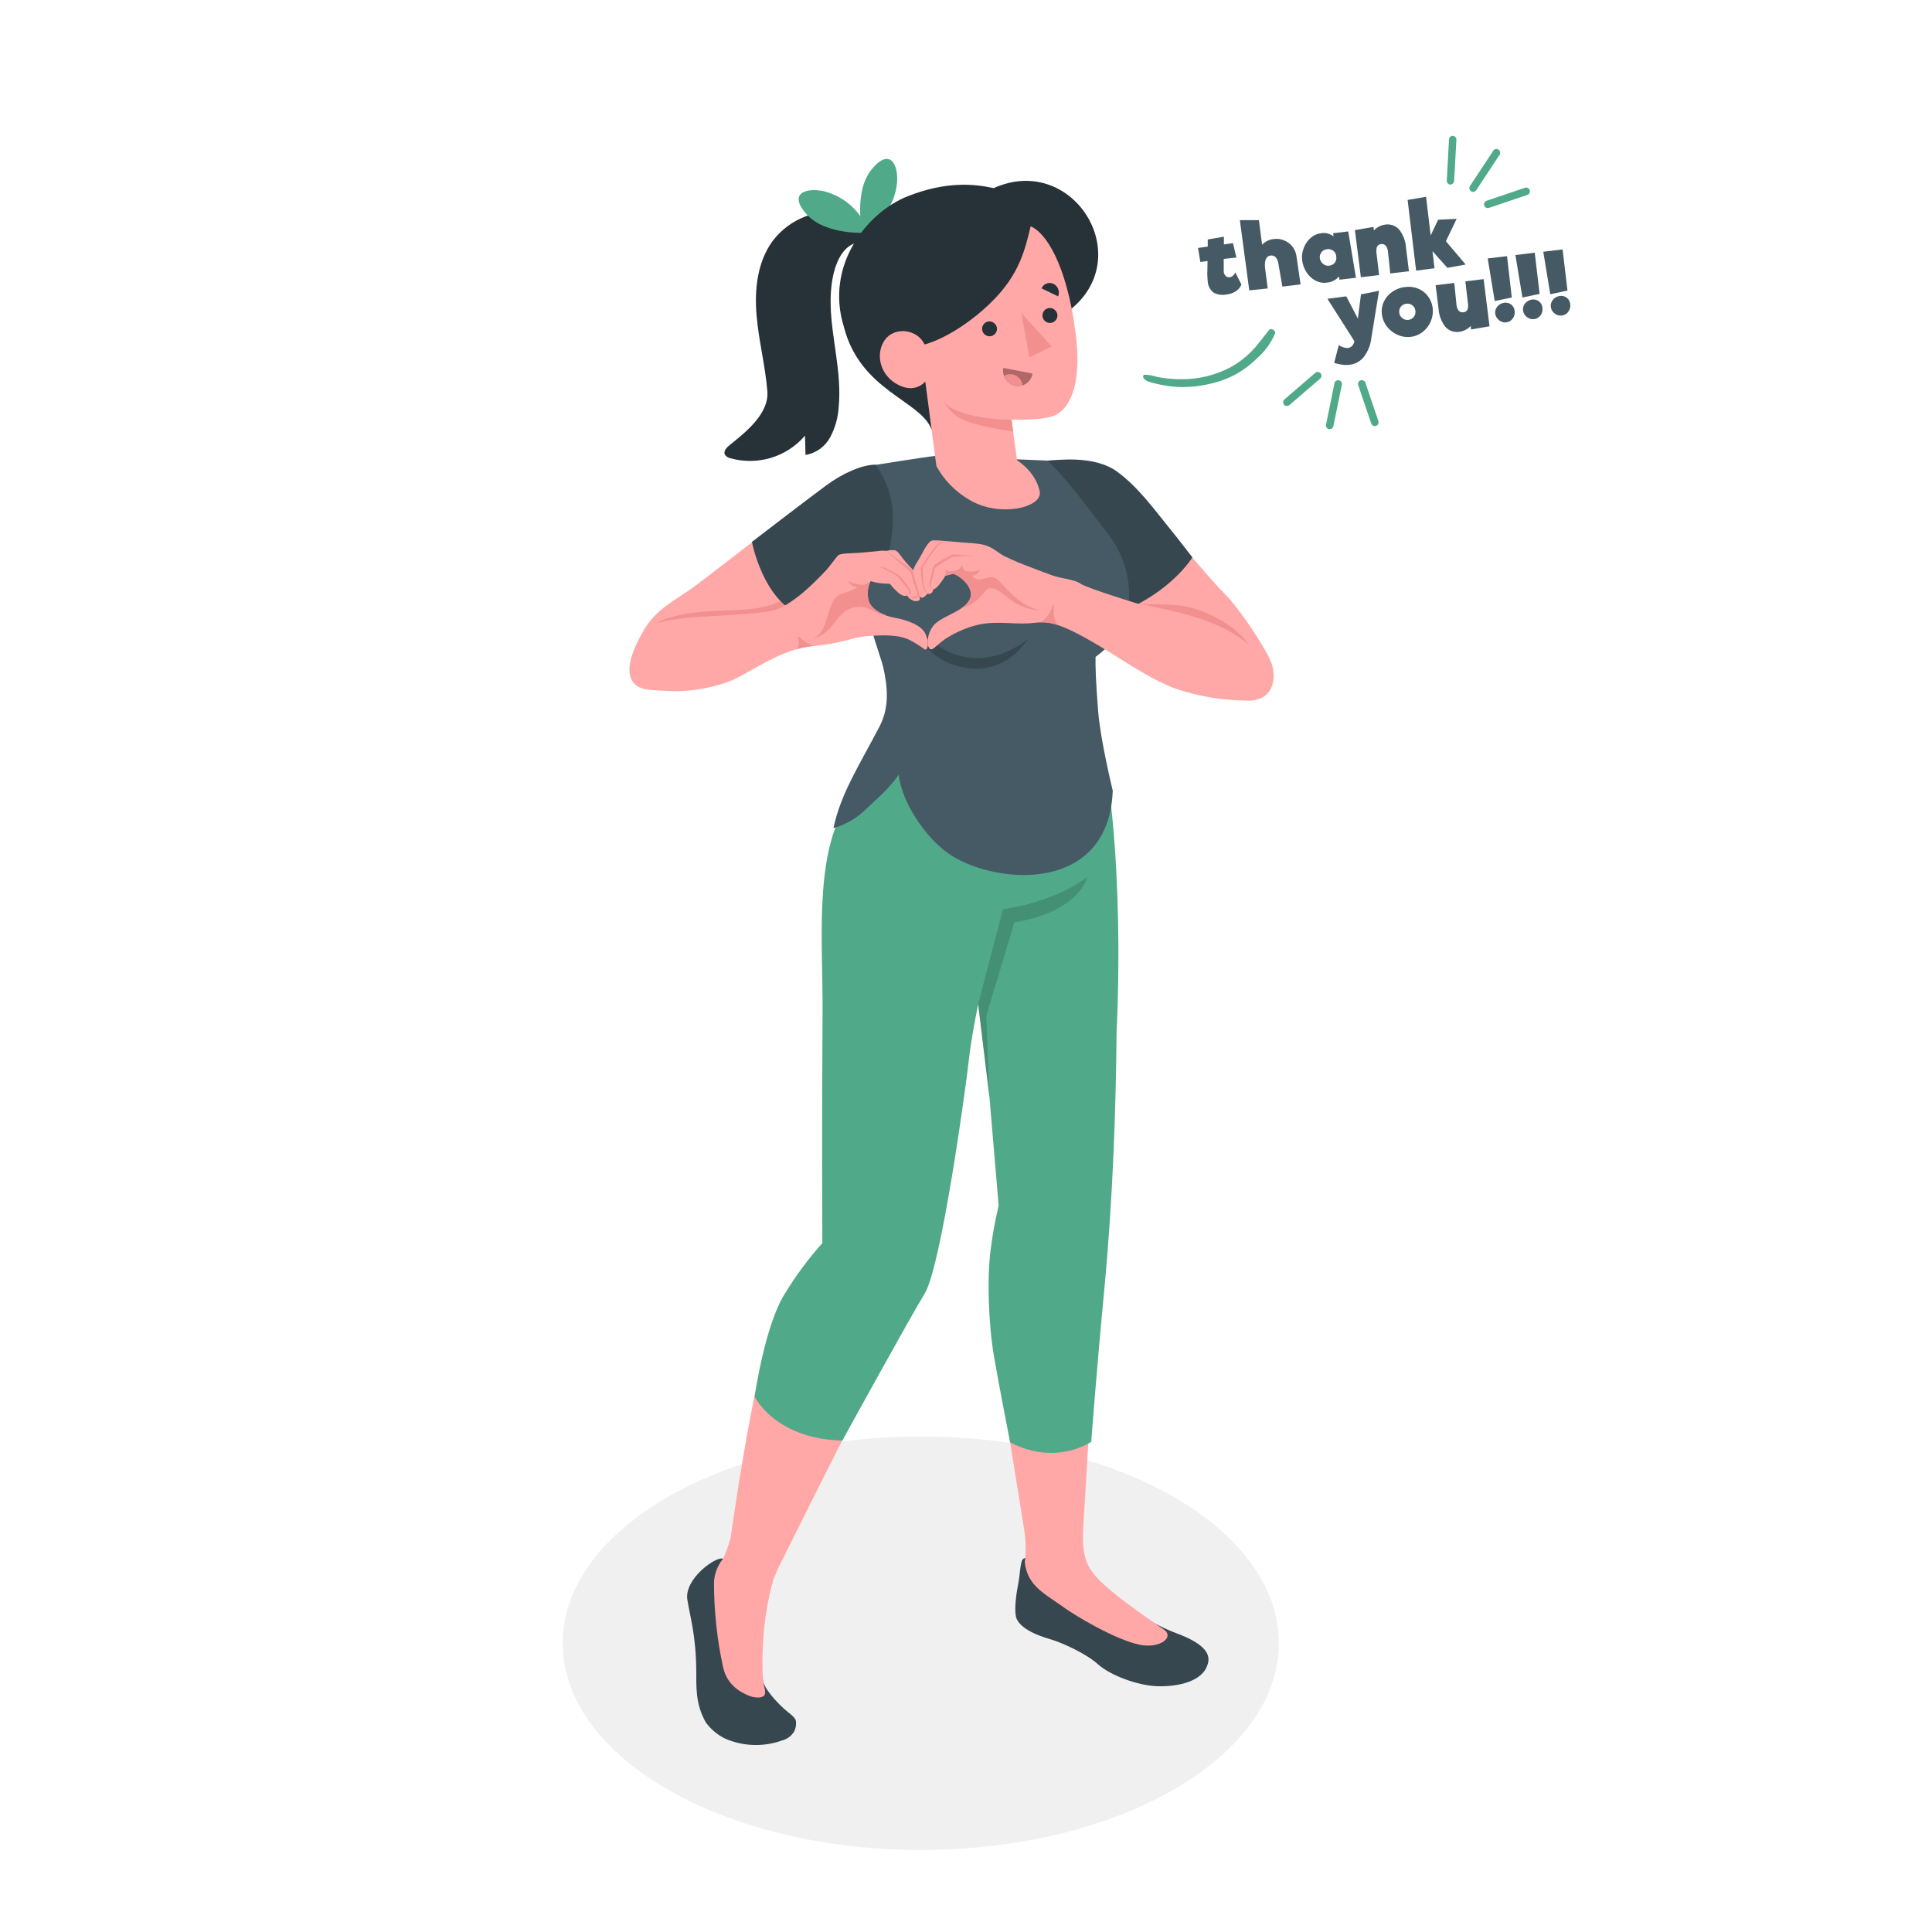
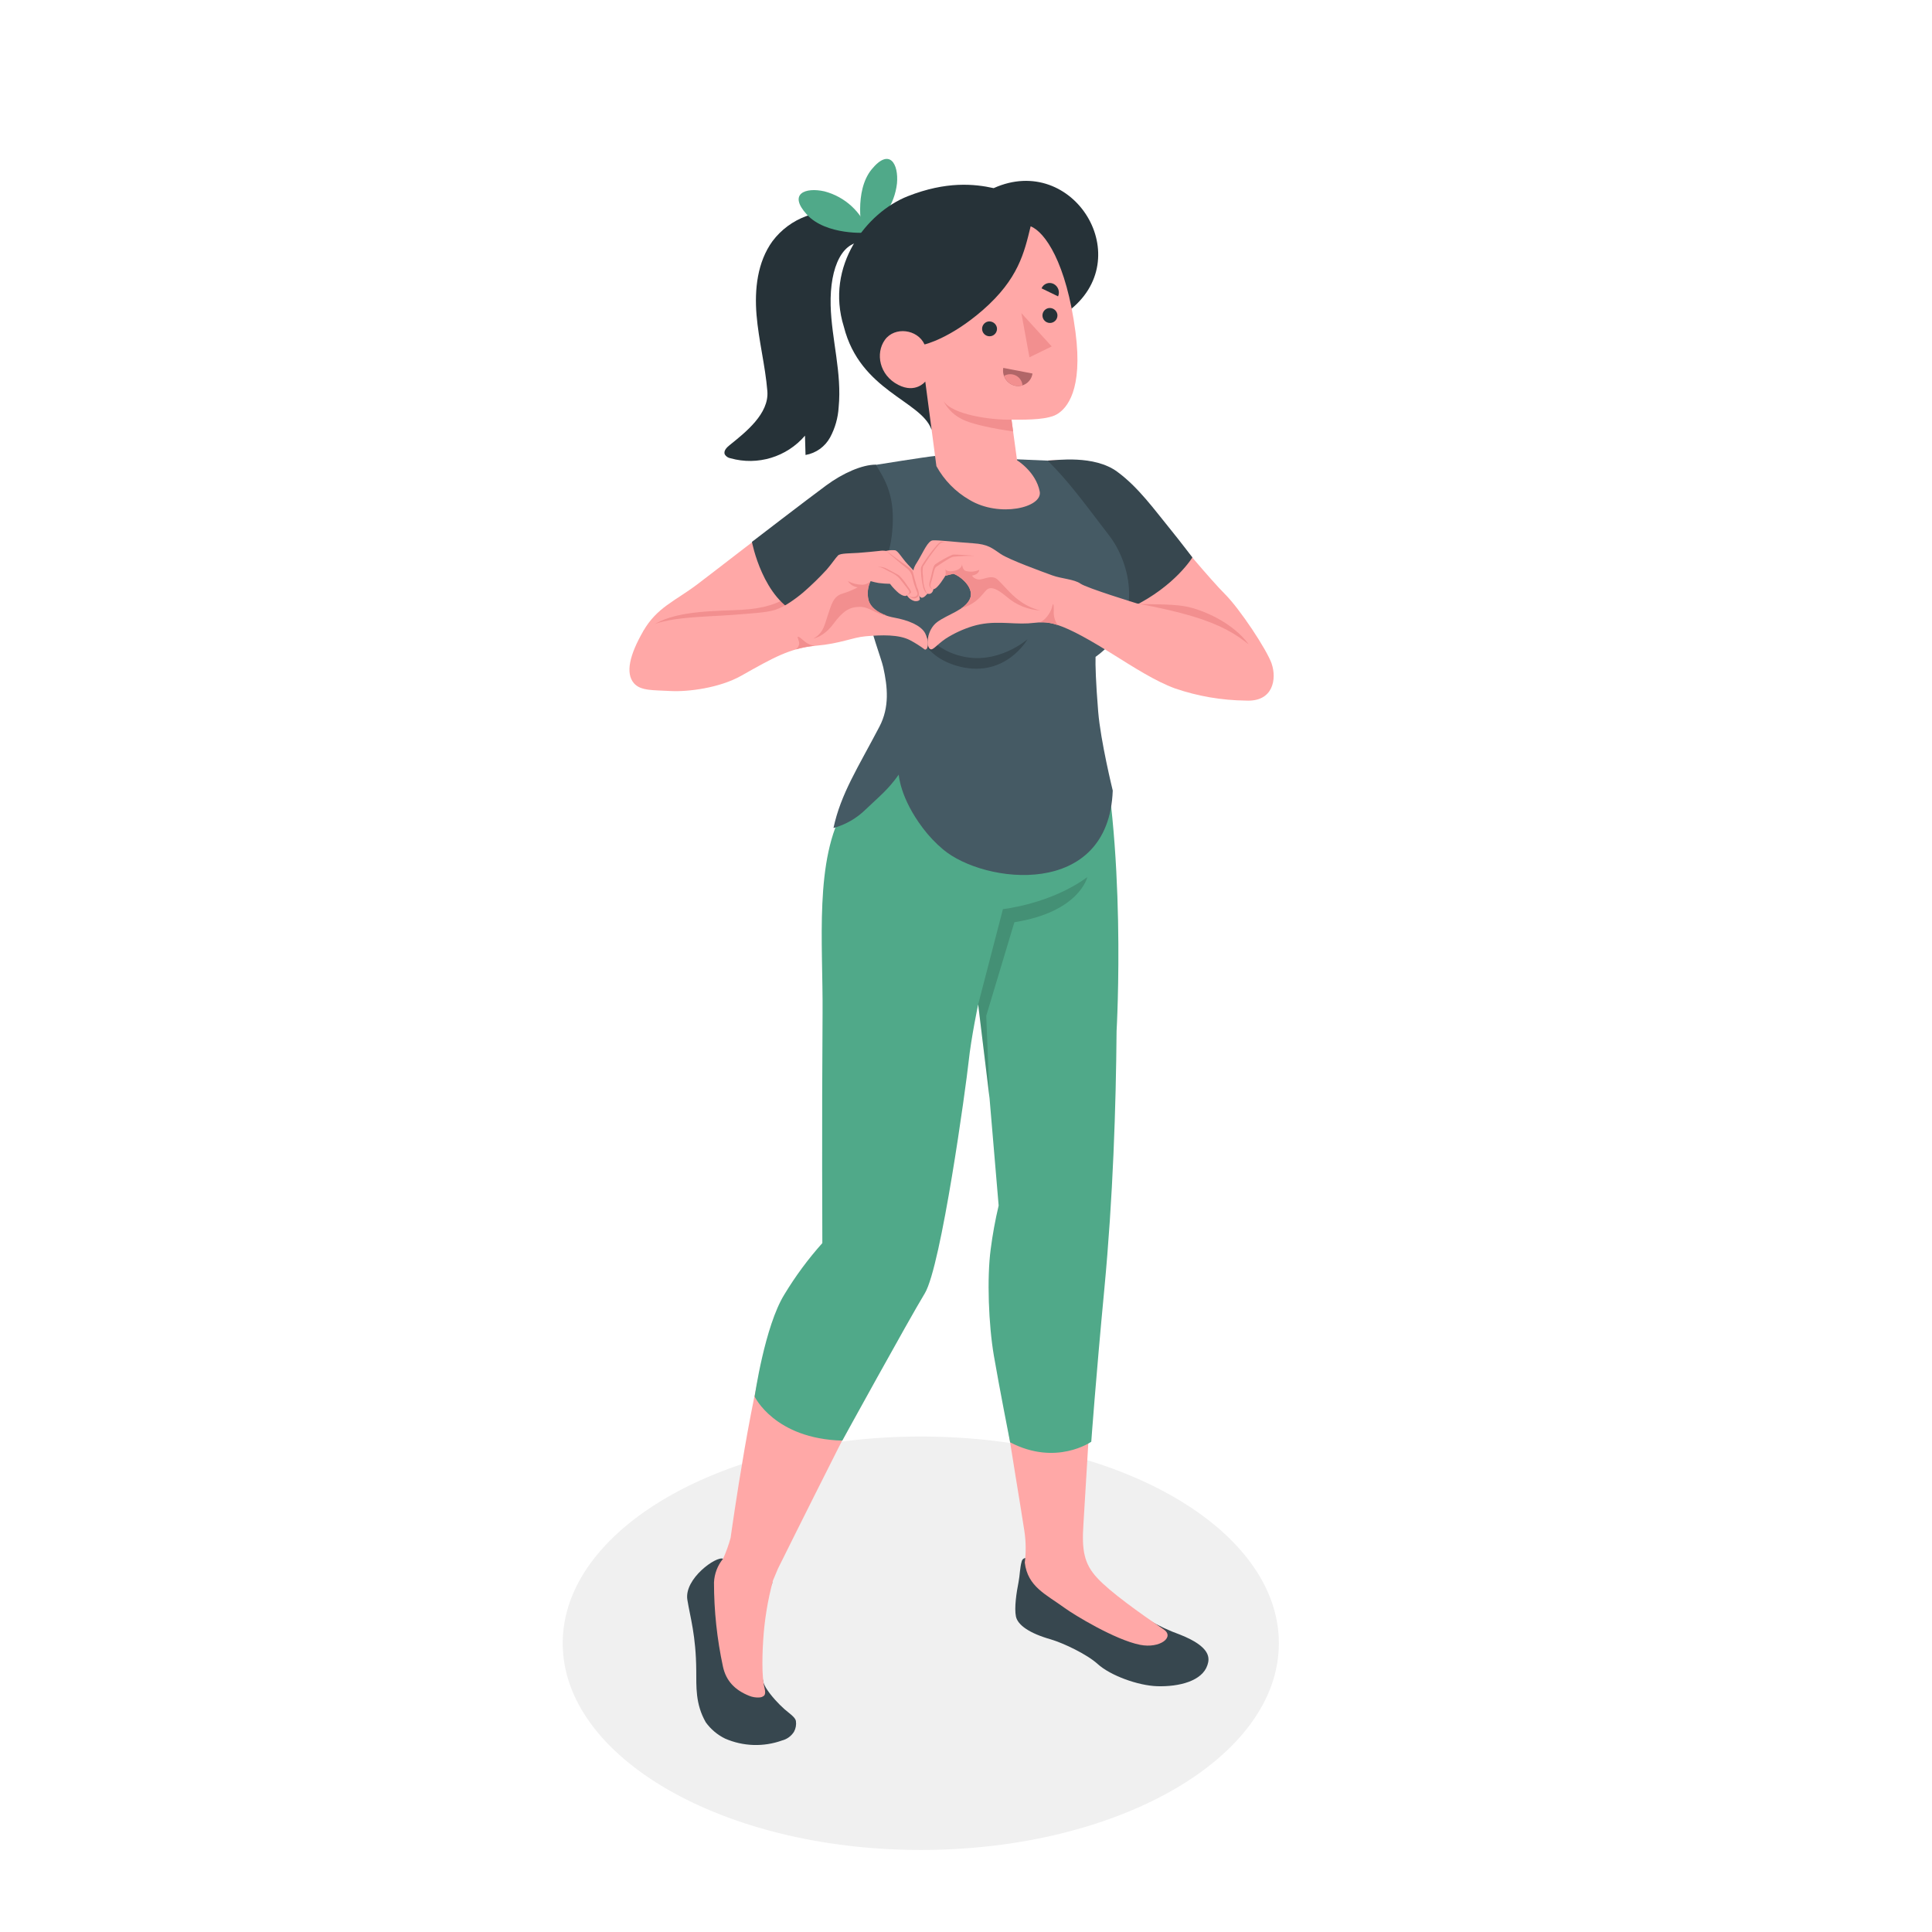
<svg xmlns="http://www.w3.org/2000/svg" viewBox="0 0 500 500">
  <g id="freepik--Shadow--inject-2">
    <ellipse id="freepik--shadow--inject-2" cx="238.3" cy="425.27" rx="92.67" ry="53.5" style="fill:#f0f0f0" />
-   </g>
-   <g id="freepik--speech-bubble--inject-2">
-     <g id="freepik--speech-bubble--inject-2">
-       <path d="M321.29,73.65a4.12,4.12,0,0,1-1.51,1.77,5.72,5.72,0,0,1-2.5.81,4.78,4.78,0,0,1-3.28-.55,4.09,4.09,0,0,1-1.46-3.09c-.05-.42-.08-1-.09-1.67l.06-3.37-1.86.25-.6-3.63,2.51-.35,0-1.85,4.18-.71,0,2,2.35-.33.89,3.72L316.7,67l0,2.92a3.61,3.61,0,0,0,0,.39,1.71,1.71,0,0,0,.52,1.11,1.28,1.28,0,0,0,1,.34,1.87,1.87,0,0,0,1.46-1.29Z" style="fill:#455a64" />
-       <path d="M336.59,73.6l-4.71.57-1.06-6.08a2.92,2.92,0,0,0-.65-1.48,1.48,1.48,0,0,0-1.38-.47c-1.06.13-1.53,1.12-1.42,3l.71,5.51-4.77.5-2.44-18.18h4.93l.83,6.37a4.78,4.78,0,0,1,3.18-1.49,5,5,0,0,1,2.44.33,5.13,5.13,0,0,1,3.28,4.16Z" style="fill:#455a64" />
-       <path d="M346.64,72.39l-.1-.86a4.6,4.6,0,0,1-3.28,1.62,4.66,4.66,0,0,1-2.85-.55,6.07,6.07,0,0,1-2.26-2.11A7.18,7.18,0,0,1,337,67.4a6.59,6.59,0,0,1,.41-3.23,6.41,6.41,0,0,1,1.77-2.58,4.64,4.64,0,0,1,2.55-1.2,4,4,0,0,1,3.39.81l-.1-.84,3.9-.47,2,12Zm-1.2-4.4a2.13,2.13,0,0,0,.38-1.64,2,2,0,0,0-.79-1.47,2.15,2.15,0,0,0-1.62-.38,2,2,0,0,0-1.41.77,2,2,0,0,0-.43,1.54,2.37,2.37,0,0,0,1.26,1.75,1.93,1.93,0,0,0,1.14.2A2.08,2.08,0,0,0,345.44,68Z" style="fill:#455a64" />
-       <path d="M359.22,65.26a3,3,0,0,0-.56-1.63,1.32,1.32,0,0,0-1.21-.46,1.25,1.25,0,0,0-1.08.68,3.34,3.34,0,0,0-.12,1.73h0l.66,5.6-4.72.57-1.54-12.19,4.8-.83.11.9a4.93,4.93,0,0,1,2.86-1.49,4,4,0,0,1,3.71,1.3,8.44,8.44,0,0,1,1.74,4.62l.76,6.13-4.83.58Z" style="fill:#455a64" />
-       <path d="M379.31,68.46l-4.73.85L370.72,65l.53,4.42-4.76.62-2.2-18.3,4.78-.81,1.18,10,1.93-4.06,4.8-.23-2.78,5.79Z" style="fill:#455a64" />
-       <path d="M356.89,75.25l-2,12.33a9.92,9.92,0,0,1-2,4.87,5.42,5.42,0,0,1-3.57,1.94,7.5,7.5,0,0,1-1.93,0,14.67,14.67,0,0,1-2.11-.47l1.21-4.66a2.43,2.43,0,0,0,1.05.57,3.06,3.06,0,0,0,1.23.24,1.81,1.81,0,0,0,1.15-.54,3,3,0,0,0,.62-1.2l-7-11,4.87-.64,3,5.76.81-6.26Z" style="fill:#455a64" />
-       <path d="M361.68,86.66a7.19,7.19,0,0,1-2.75-2.17,6.48,6.48,0,0,1-1.31-3.23,5.6,5.6,0,0,1,.51-3.17,6.44,6.44,0,0,1,2.15-2.55,7.1,7.1,0,0,1,3.35-1.26,6.64,6.64,0,0,1,3.4.42,6,6,0,0,1,2.55,2,6.22,6.22,0,0,1,1.2,3,6.87,6.87,0,0,1-2.55,6.18,6.25,6.25,0,0,1-3.14,1.3A6.46,6.46,0,0,1,361.68,86.66ZM365.9,82a2.12,2.12,0,0,0,.41-1.58,2.1,2.1,0,0,0-.75-1.37,2,2,0,0,0-1.57-.45,2.09,2.09,0,0,0-1.46.78,2.14,2.14,0,0,0,2,3.4A2,2,0,0,0,365.9,82Z" style="fill:#455a64" />
-       <path d="M380.72,85.27l-.11-.91a4.86,4.86,0,0,1-2.86,1.5,4,4,0,0,1-3.71-1.3,8.44,8.44,0,0,1-1.74-4.63l-.76-6.12,4.83-.58.55,5.5a3,3,0,0,0,.56,1.64,1.29,1.29,0,0,0,1.21.45,1.25,1.25,0,0,0,1.08-.67,3.25,3.25,0,0,0,.12-1.73h0l-.65-5.61,4.72-.57,1.53,12.2Z" style="fill:#455a64" />
-       <path d="M386.83,77.89l-1.81-11,5-.6L391.25,77Zm1.07,4.94a2.56,2.56,0,0,1-.94-1.69,2.29,2.29,0,0,1,.23-1.31,2.72,2.72,0,0,1,.88-1,2.82,2.82,0,0,1,1.25-.48,2.37,2.37,0,0,1,1.77.46,2.34,2.34,0,0,1,.9,1.68,2.6,2.6,0,0,1-.49,1.94,2.34,2.34,0,0,1-1.69,1A2.43,2.43,0,0,1,387.9,82.83Z" style="fill:#455a64" />
-       <path d="M394,77l-1.81-11,5-.6,1.26,10.65ZM395.1,82a2.46,2.46,0,0,1-.94-1.69,2.25,2.25,0,0,1,.22-1.3,2.57,2.57,0,0,1,.88-1,2.76,2.76,0,0,1,1.25-.49,2.41,2.41,0,0,1,1.77.46,2.34,2.34,0,0,1,.9,1.69,2.58,2.58,0,0,1-.49,1.93,2.39,2.39,0,0,1-1.69,1A2.44,2.44,0,0,1,395.1,82Z" style="fill:#455a64" />
-       <path d="M401.21,76.15l-1.81-11,5-.6,1.26,10.64Zm1.08,4.95a2.5,2.5,0,0,1-.94-1.7,2.27,2.27,0,0,1,.22-1.3,2.74,2.74,0,0,1,2.13-1.51,2.33,2.33,0,0,1,2.68,2.14,2.61,2.61,0,0,1-.5,1.93,2.35,2.35,0,0,1-1.69,1A2.39,2.39,0,0,1,402.29,81.1Z" style="fill:#455a64" />
-       <path d="M295.91,97.84c.62.87,2,1.14,3,1.39.71.18,1.43.33,2.15.46a29.17,29.17,0,0,0,4.06.46,30.84,30.84,0,0,0,7.84-.78,26,26,0,0,0,6.72-2.43,25.57,25.57,0,0,0,5.59-4.16,17.93,17.93,0,0,0,4.68-6.39.82.82,0,0,0-.35-1c-.28-.2-.87-.37-1.14,0-1.61,1.91-3,4-4.78,5.76A23.87,23.87,0,0,1,318.54,95a26.76,26.76,0,0,1-13,3.14,32.21,32.21,0,0,1-4.17-.28c-.69-.1-1.38-.22-2.06-.36a11.91,11.91,0,0,0-3.06-.53c-.42,0-.51.55-.3.85Z" style="fill:#50A989" />
-       <path d="M375.27,47.77a1,1,0,0,1-.84-1L375,36.07a1,1,0,0,1,1-.92,1,1,0,0,1,.92,1l-.6,10.69a1,1,0,0,1-1,.92Z" style="fill:#50A989" />
-       <path d="M381.1,49.65a1,1,0,0,1-.4-.15,1,1,0,0,1-.28-1.35l5.9-8.93a1,1,0,1,1,1.62,1.07l-5.89,8.93A1,1,0,0,1,381.1,49.65Z" style="fill:#50A989" />
-       <path d="M384.9,53.84a1,1,0,0,1-.79-.65,1,1,0,0,1,.61-1.23l10.14-3.43a1,1,0,0,1,.62,1.84L385.34,53.8A1,1,0,0,1,384.9,53.84Z" style="fill:#50A989" />
-       <path d="M355.81,110.3a1,1,0,0,1-.92-.66L351.45,99.5a1,1,0,0,1,1.85-.63L356.73,109a1,1,0,0,1-.61,1.23A1.12,1.12,0,0,1,355.81,110.3Z" style="fill:#50A989" />
-       <path d="M344.12,111.08a.62.62,0,0,1-.19,0,1,1,0,0,1-.76-1.14l2.14-10.49a1,1,0,1,1,1.9.38l-2.14,10.49A1,1,0,0,1,344.12,111.08Z" style="fill:#50A989" />
-       <path d="M333.05,105.08a.94.94,0,0,1-.74-.34,1,1,0,0,1,.1-1.37l8.13-7a1,1,0,0,1,1.27,1.48l-8.13,7A1,1,0,0,1,333.05,105.08Z" style="fill:#50A989" />
-     </g>
  </g>
  <g id="freepik--Character--inject-2">
    <g id="freepik--character--inject-2">
      <path d="M225.36,58.54a11.84,11.84,0,0,0-5.87-3.31,19.2,19.2,0,0,0-19.58,7.2c-3.9,5.38-4.67,12.45-4.12,19.07s2.26,13.1,2.8,19.72c.49,5.87-5.68,10.69-9.79,14-.76.6-1.6,1.49-1.23,2.38a2.14,2.14,0,0,0,1.49,1,18.73,18.73,0,0,0,19.27-5.85l.14,5a9,9,0,0,0,6.37-4.57,18.77,18.77,0,0,0,2.2-7.75c.88-9-1.84-17.54-2.07-26.4-.25-10,3.16-17.43,9.48-16.29,2.57.46,3.81-.41,2.15-2.68A13.74,13.74,0,0,0,225.36,58.54Z" style="fill:#263238" />
      <path d="M223.34,60.33c-.33-.45-2.39-10.84,2.25-16.51s7-1.38,6.55,3.63A16.61,16.61,0,0,1,223.34,60.33Z" style="fill:#50A989" />
      <path d="M224.81,60.1c-.49.26-11.07.82-16-4.58s-.36-7.11,4.54-6A16.56,16.56,0,0,1,224.81,60.1Z" style="fill:#50A989" />
      <path d="M317.06,153.8c-3.77-3.77-12.71-14.43-14.58-17-2.35-3.19-8.8-10.88-12.7-13.77s-12.06-4.33-18.63-3.85c-.52,8,6.73,20.53,6.73,20.53l16.43,16.45c9.62,8.6,21.4,13.53,34.82,15.66C327.88,168.15,320.84,157.57,317.06,153.8Z" style="fill:#ffa8a7" />
      <path d="M294.31,156.19c1.92.36,8.25-.05,12.56.76s12.15,4.12,16.28,9.8Z" style="fill:#f28f8f" />
      <path d="M271.15,119.21c2.25-.09,12-1.53,18,2.88,5.45,4,9.54,9.73,13.92,15.11,2.18,2.68,5.52,7.06,5.52,7.06s-4.44,7.36-15.38,12.74l-18.95-18.22Z" style="fill:#37474f" />
      <path d="M265.25,403.23a1.11,1.11,0,0,0-.82.8c-.5,1.71-.48,3.65-.83,5.41-.55,2.74-1.13,6.69-.68,8.89s3.43,4.35,9,5.93c3.37,1,9.38,3.87,12.13,6.36,3.36,3.06,10.56,5.62,15.43,5.77,5.71.17,11.66-1.35,13-5.46.58-1.73,1-4.69-7.12-7.9a47.63,47.63,0,0,1-8-3.74c-3.79-2.23-9.48-5.18-12.62-8.12a16.07,16.07,0,0,1-4.65-10.87,6.86,6.86,0,0,0-9,7.26c-.39.22-.87-.15-1-.57a8.2,8.2,0,0,1-.14-1.32,2.8,2.8,0,0,0-1.88-2A5.4,5.4,0,0,0,265.25,403.23Z" style="fill:#37474f" />
      <path d="M187.15,403.41a11.65,11.65,0,0,1,.7,3.92,24.41,24.41,0,0,1,.47,3.34c0,1,.23,2.18,1.15,2.53a2,2,0,0,0,2.08-.68,21.06,21.06,0,0,0,1.32-1.92,5.63,5.63,0,0,1,4.17-2.27c1.63-.09,1.75.06,2.85,1.27l-.94,2.25c-3.15,8-3.34,15.16-1.38,23.49.4,1.7,2.86,4.47,4.21,5.82a25.63,25.63,0,0,0,2.53,2.24c.79.62,1.57,1.35,1.67,2a4.43,4.43,0,0,1-.49,2.77,5.15,5.15,0,0,1-3.09,2.26,20,20,0,0,1-14.74-.48,13.47,13.47,0,0,1-5-4.21c-2.74-4.77-2.43-9.31-2.47-13.42-.07-9.07-1.57-13.75-2.3-18.29C177,408.57,185.44,402.59,187.15,403.41Z" style="fill:#37474f" />
      <path d="M283.93,408.34c-3.36-3.63-4-7.13-3.54-13.87s3.83-66.32,5.2-81c2.31-24.7,3.48-94.11,1.43-111.24l-65.85,5.18c-4.78,12-8.3,26.67-7.55,49.77.56,17.62.15,65.41.15,65.41s-8,7-13.78,20.89C194.92,355.71,189.08,398,189.08,398h0a37.13,37.13,0,0,1-1.93,5.37,10.44,10.44,0,0,0-2.37,6.18,103.41,103.41,0,0,0,2.32,21.77c.8,3.7,3.11,6.09,6.8,7.56a5.87,5.87,0,0,0,2.58.42,1.92,1.92,0,0,0,1.25-.46c.63-.63.06-2.11-.06-2.85a29.33,29.33,0,0,1-.33-3.62c-.07-2.38,0-5.28.16-7.65A78.08,78.08,0,0,1,200.06,409l1.28-3.05h0s28.58-57.63,36.7-71.67c6.45-11,10.74-53.82,15.32-77.21L261.08,313s-3.39,10.1-4.28,17.83c-1.2,10.37,6.13,51,8.32,65.48a29.69,29.69,0,0,1,.09,8.1h0c.77,6.26,5.48,8.19,10.34,11.74,2.41,1.76,13,8.22,19.46,9.52,5.22,1.06,9.23-2.07,6-4.08C294.94,417.43,287.29,412,283.93,408.34Z" style="fill:#ffa8a7" />
      <path d="M250.67,274.82c.67-6.28,2.48-14.88,2.48-14.88l2.94,24.23L258.45,312a110.36,110.36,0,0,0-2.06,11.3c-1,7.48-.55,19.5.82,27.53s4.21,22.44,4.21,22.44c11.94,6.24,21-.15,21-.15s1.16-16.07,3.39-39.62,3-47.11,3.16-66.68c0,0,2.83-48.8-5.41-81.73-9.69,6.82-38.47,8.19-50.08-1,0,0-4.66,7.7-14.82,24.87-8,13.49-5.64,35.15-5.78,53.26-.21,27.94-.06,59.49-.06,59.49A89.19,89.19,0,0,0,203,335c-5.09,8.2-7.7,26.43-7.7,26.43s5.14,10.93,22.69,11.4c0,0,17.06-31.05,21.34-38.1S250,281.11,250.67,274.82Z" style="fill:#50A989" />
      <path d="M253.15,259.94l6.41-24.66S271.84,234,281.39,227c0,0-2,9-18.87,11.67l-7.28,24.21.85,21.34Z" style="opacity:0.15" />
      <path d="M287.15,138.72c-8-10.5-10.68-14.13-16-19.51L242,118c-2.27.2-15.32,2.3-15.32,2.3-3.26,1.44-6.84,9.19-6,15.33.9,6.41,1.64,12.76,3.24,20.61s4.1,13.95,4.67,16.47c1.12,5.05,1.66,10.3-1,15.36-5.52,10.55-10,17.36-11.89,26.22a19.11,19.11,0,0,0,8.35-4.82c3.56-3.41,5.7-5,8.55-9,0,0,.29,6,6.25,13.86a33.19,33.19,0,0,0,5.2,5.49c10.7,9,42.88,12.85,43.93-15.22,0,0-3.15-12.81-3.77-20.43s-.75-12.21-.68-14.17C296.64,160.59,292.36,145.53,287.15,138.72Z" style="fill:#455a64" />
      <path d="M166.47,163.34c3.53-6.13,8.1-7.69,13.92-12.06s17.79-13.91,25.16-18.92c8.37-5.69,14.95-10.79,21.19-10.74,0,0,1-.19,2.77,4.77s1.59,17.11-2.44,20.34-36.67,21.32-36.67,21.32l-23.93-4.71" style="fill:#ffa8a7" />
      <path d="M206.07,159.26l-2.36-4.67c-2.22,1.51-5.85,2.89-11.75,3.23s-16.46.1-22.31,3.61a2.29,2.29,0,0,0-1,2.33l21.77,4.29S197.85,163.92,206.07,159.26Z" style="fill:#f28f8f" />
      <path d="M226.67,120.25c-3.57,0-8.54,2.2-12.83,5.36-5.3,3.91-19.24,14.63-19.24,14.63s2.82,15,12.48,18.82c0,0,18.09-10,19.53-11.09s3.95-3.49,4.41-12S228.6,123.57,226.67,120.25Z" style="fill:#37474f" />
      <path d="M265.93,165.43s-7.93,7-17.66,4.24a17,17,0,0,1-9.3-6.29.69.69,0,0,0-1.18.68c1.37,3.21,4.34,6.95,10.76,8.5C260.36,175.39,265.93,165.43,265.93,165.43Z" style="fill:#37474f" />
      <path d="M234.91,50.79c10-3.95,17.29-3.2,22.25-2.1,20.67-9.33,37.62,18.31,19.12,32,0,0-.86,21.52-17.23,26.68l-18,3.75c-2.72-7.47-18.44-9.9-22.66-26.56C213.47,68.81,224.26,55,234.91,50.79Z" style="fill:#263238" />
      <path d="M266.73,58.57c3.7,1.47,9.23,9.36,11.6,27.33,2,15.23-2.33,19.75-4.63,21.21s-7.17,1.55-11.92,1.5l1.43,10.51s4.87,2.95,5.87,8.08c.81,4.17-10.47,6.81-18.17,2.17a22.62,22.62,0,0,1-8.57-8.74l-2.88-21.89s-2.47,3.19-7,.86c-4.9-2.5-5.95-8.18-3.44-11.66s8.41-2.79,10.25,1.2c0,0,6.51-1.44,15.08-8.89C263.59,72.18,265.08,65.35,266.73,58.57Z" style="fill:#ffa8a7" />
      <path d="M258,84.79a1.93,1.93,0,1,1-2.3-1.58A2,2,0,0,1,258,84.79Z" style="fill:#263238" />
      <path d="M259.65,95.21l7.56,1.46a3.77,3.77,0,0,1-4.43,3.17A4,4,0,0,1,259.65,95.21Z" style="fill:#b16668" />
      <path d="M262.78,99.84a3.6,3.6,0,0,0,1.85-.13,3.19,3.19,0,0,0-4.77-2.44A3.91,3.91,0,0,0,262.78,99.84Z" style="fill:#f28f8f" />
      <path d="M273.83,76.7l-4.28-2.08a2.28,2.28,0,0,1,3.11-1.15A2.5,2.5,0,0,1,273.83,76.7Z" style="fill:#263238" />
      <path d="M273.64,81.32a1.94,1.94,0,1,1-2.3-1.58A2,2,0,0,1,273.64,81.32Z" style="fill:#263238" />
      <polygon points="264.33 81.03 266.42 92.47 272.18 89.66 264.33 81.03" style="fill:#f28f8f" />
      <path d="M261.78,108.61c-5,.12-15.47-1.21-17.65-4.93a10.43,10.43,0,0,0,4.31,4.52c3.4,2.1,13.75,3.45,13.75,3.45Z" style="fill:#f28f8f" />
      <path d="M329.13,171.85c-8.44-7.15-11.06-11.26-34.82-15.66,0,0-13.07-4-14.69-5.15s-4.92-1.26-7.31-2.14-11.06-4-13.33-5.53-3.26-2.52-7.16-2.77-9.17-.88-10.43-.75-2.39,2.89-3.65,5-1.89,2.43-.91,6.67c.64,2.8,1.54,3.13,1.54,3.13.68.29,1.63-1,1.63-1,1.37.37,1.56-1.17,1.56-1.17,1.07,0,3.1-3.48,3.1-3.48l2.05-.51c1.79.51,5.57,3.62,4.31,6.5s-5.79,4-8.48,6-3,6.37-1.78,7c.72.36,1.61-1.09,4-2.72a28.58,28.58,0,0,1,6.92-3.2c5.32-1.63,9.86-.49,14.39-.74s5.91-2,21.22,7.55c6.31,3.93,11.69,7.42,16.87,9.31a58.53,58.53,0,0,0,18.22,3.12C329.64,181.71,330.39,175.55,329.13,171.85Z" style="fill:#ffa8a7" />
      <path d="M269.27,158a15,15,0,0,1-5.77-2.8c-1.86-1.34-3.88-3.88-5.35-5.22s-3.53,0-4.72,0a2.28,2.28,0,0,1-1.87-1c1.9-.38,1.87-1.5,1.87-1.5a5.21,5.21,0,0,1-3.61.25c-.8-.43-.84-1.72-.84-1.72-.09,1.08-1.17,1.64-2.54,1.81s-1.78-.47-1.78-.47a3.82,3.82,0,0,1,0,1.66l2.05-.51a4,4,0,0,1,.74.31c1.91,1,4.67,3.67,3.57,6.19a6,6,0,0,1-2.29,2.44h0c4.92-1.42,5.84-4.62,7.09-5.1.88-.34,2.08-.09,4.71,2.1A14.62,14.62,0,0,0,269.27,158Z" style="fill:#f28f8f" />
      <path d="M252.42,143.86a43.39,43.39,0,0,0-5.79.24c-.83.16-3.84,2.28-4.37,2.61s-.78,2.41-1.22,3.75-.25,1.59.31,2c0,0-1.26-.17-.69-2.12s.74-3.78,1.37-4.29a27.35,27.35,0,0,1,4.5-2.5C247.16,143.4,252.42,143.86,252.42,143.86Z" style="fill:#f28f8f" />
      <path d="M244.66,140.32c-1.1-.17-1.43.36-2.27,1.32a50.94,50.94,0,0,0-3.52,5,7.44,7.44,0,0,0,0,2.51c0,.93.12,3.13,1.13,4.53,0,0-.48-.07-1-1.4a19.92,19.92,0,0,1-.65-4.52c-.1-.84,0-1.09.78-2.27a44.23,44.23,0,0,1,3.33-4.4C243.26,140.27,243.55,140,244.66,140.32Z" style="fill:#f28f8f" />
      <path d="M273.72,161.77a5.78,5.78,0,0,1-1-3.76c0-1.82-.15-2.22-.48-.81s-2.08,3.86-3.53,3.9A12,12,0,0,1,273.72,161.77Z" style="fill:#f28f8f" />
      <path d="M166.47,163.34c-3.53,6.13-4.67,10.9-2.39,13.5,1.76,2,5,1.74,9.56,2,4.39.22,12.51-.76,18.18-3.95,8.27-4.66,12.62-7.17,19.39-7.78,6.43-.57,9.26-2.12,12.81-2.44,4.18-.37,8.59-.49,11.48,1a28.73,28.73,0,0,1,3.81,2.41c.3.14.73-.17.82-1.11a5.76,5.76,0,0,0-.72-3.13c-1.13-2.05-4.44-3.35-8-4s-6.12-2.41-6.65-4.53a7.29,7.29,0,0,1,.53-4.92,19.11,19.11,0,0,0,2.1.49,25.62,25.62,0,0,0,2.94.21,14.58,14.58,0,0,0,2.39,2.51c.84.58,1.63.83,2,.47a3.27,3.27,0,0,0,2,1.49c1.13.13,1.35-.43,1.35-.43s-.37-2.17-.48-3.08-.1-2.32-.23-3-.73-1.16-2.43-3-2.48-3.47-3.3-3.64a7.26,7.26,0,0,0-2.35.17,4.79,4.79,0,0,0-1.7,0c-1.35.13-3.24.35-5.41.5s-4.69.07-5.3.68-1.57,2.09-2.92,3.65a74.44,74.44,0,0,1-6.09,5.92,37.34,37.34,0,0,1-3.4,2.55,16.69,16.69,0,0,1-4,2c-2.42.71-6,.85-10.63,1.24C182,159.72,169.72,159.59,166.47,163.34Z" style="fill:#ffa8a7" />
      <path d="M229.51,159.3c-2.52-.85-4.3-2.32-4.72-4a7.29,7.29,0,0,1,.53-4.92,3.06,3.06,0,0,1-2.19.95,7.87,7.87,0,0,1-3.69-.95A3.51,3.51,0,0,0,222,152a23.61,23.61,0,0,1-4.07,1.66c-2.35.71-2.8,3-3.64,5.38s-1.06,4.77-3.8,6.22c0,0,2.69-.41,5.2-3.81s4.19-4.35,6.76-4.4,4.22,1.93,7,2.25Z" style="fill:#f28f8f" />
      <path d="M234.79,154c.58-.51.83-.68.11-1.6s-1.75-2.3-2.27-2.88a7.58,7.58,0,0,0-2.47-1.59c-1.27-.63-1.79-1.15-3.09-1.24a4.75,4.75,0,0,1,2.15.35c.88.46,3,1.57,3.48,1.89a15.34,15.34,0,0,1,2.09,2.61c.35.52,1.07,1.43,1,1.75S234.79,154,234.79,154Z" style="fill:#f28f8f" />
      <path d="M234.79,154a2.13,2.13,0,0,0,2.13.4c.69-.4.63-.71.22-1.64a27.07,27.07,0,0,1-1-3.14,3.66,3.66,0,0,0-1.22-2.34c-1.55-1.21-5.17-4.25-5.62-4.76,0,0,3.6,2.7,4.24,3.13,1.1.74,2.53,1.7,2.71,2.41s.92,3.55,1.06,3.92a4,4,0,0,1,.5,2C237.56,154.54,236.77,155.65,234.79,154Z" style="fill:#f28f8f" />
      <path d="M210.87,167.13h0c-2.08-.17-3.14-1.74-4.05-2.25s.11.91,0,1.8a2.15,2.15,0,0,1-.84,1.37h0a28,28,0,0,1,4.88-.92Z" style="fill:#f28f8f" />
    </g>
  </g>
</svg>
